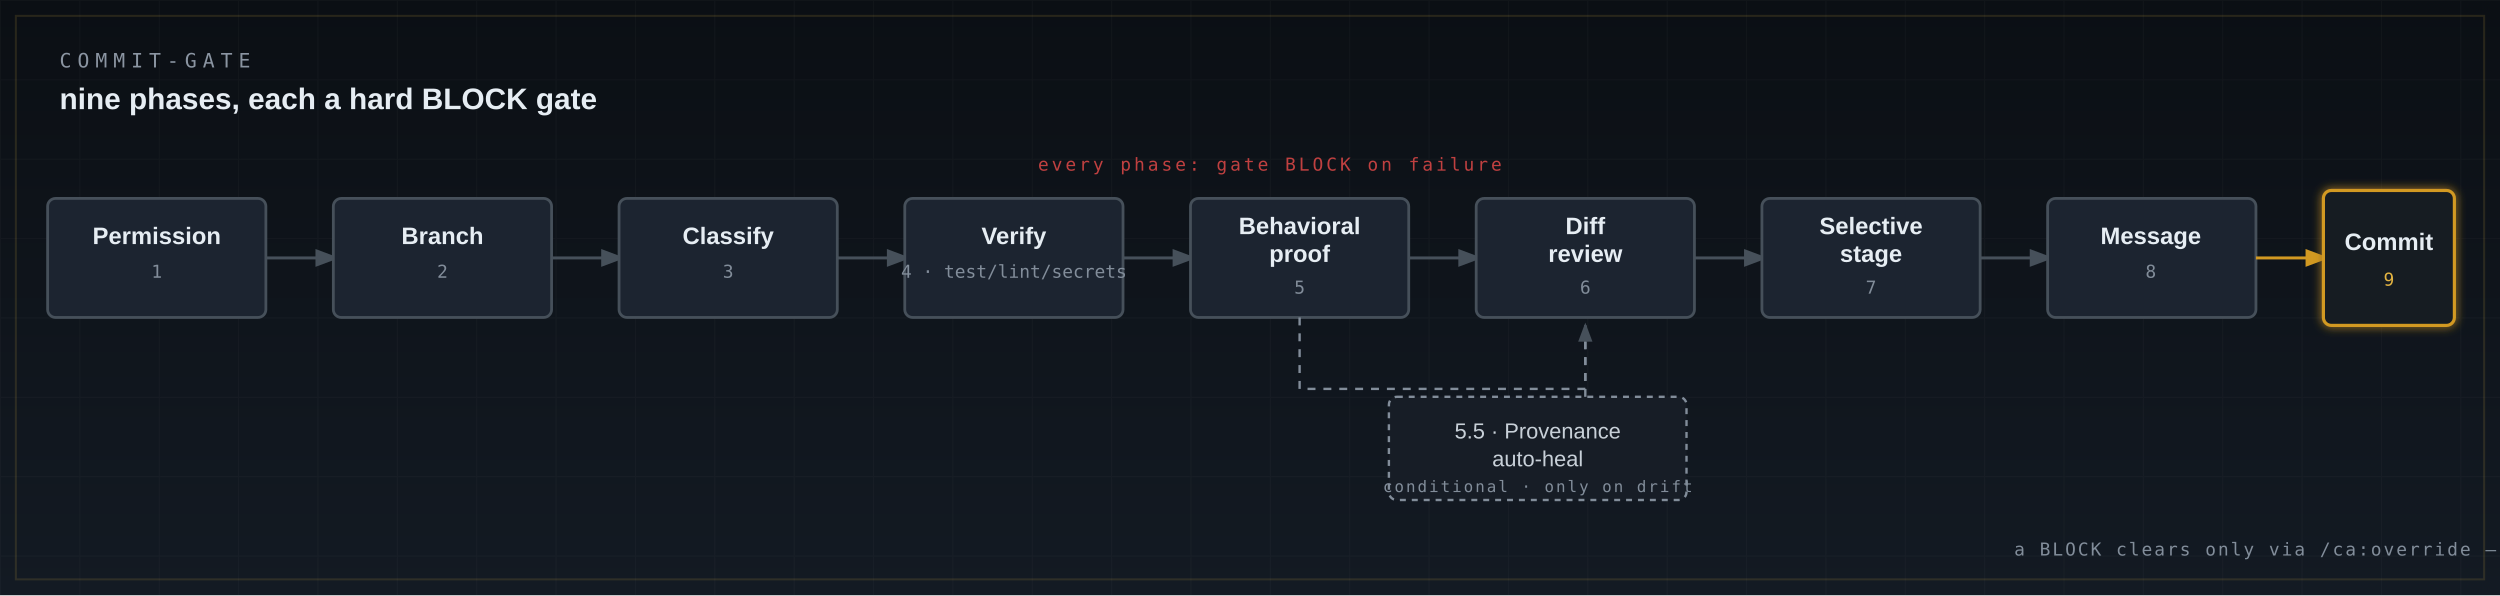
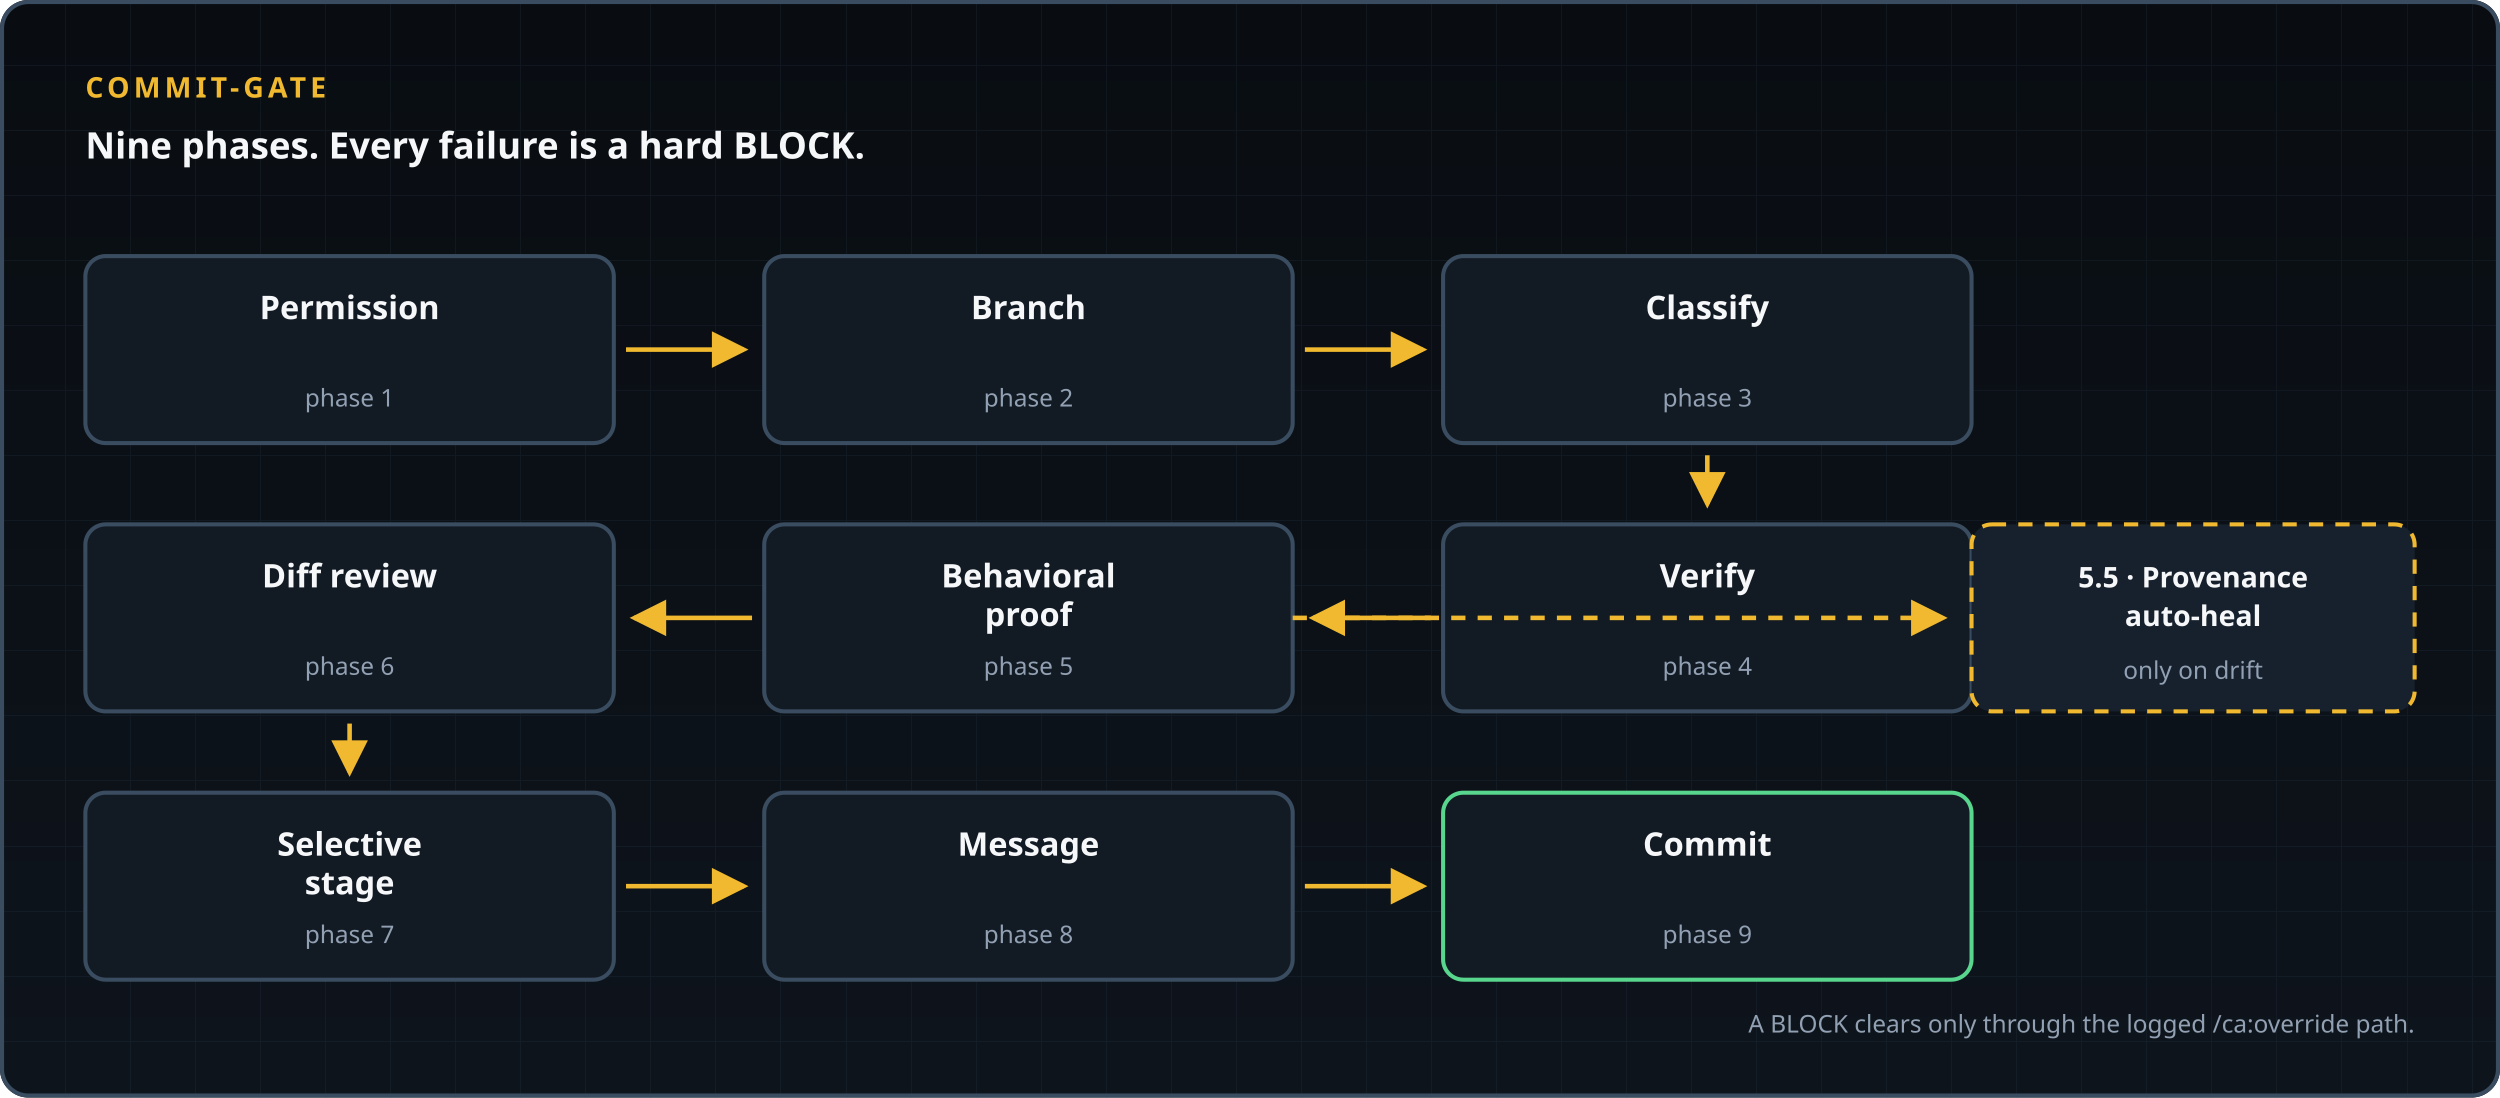
- <svg xmlns="http://www.w3.org/2000/svg" viewBox="0 0 1260 300" role="img" aria-label="Commit-gate's nine phases as a left-to-right gated pipeline: permission, branch, classification, verification, behavioral proof, diff review, selective stage, message, commit. Every phase is a hard BLOCK gate. Phase 5.5, provenance auto-heal, is a conditional side-lane that only runs when a tracked source drifted, then rejoins before diff review. The sanctioned bypass for a BLOCK is /ca:override, which appends one line to overrides.log and proceeds.">
+ <svg xmlns="http://www.w3.org/2000/svg" viewBox="0 0 1230 540" role="img" data-diagram-system="ca-v2">
  <defs>
-     <linearGradient id="cg-bg" x1="0" y1="0" x2="0" y2="1">
-       <stop offset="0" stop-color="#0b0f14" />
-       <stop offset="1" stop-color="#131a23" />
+     <linearGradient id="canvas" x1="0" y1="0" x2="0" y2="1">
+       <stop stop-color="#090d12" />
+       <stop offset="1" stop-color="#0e141c" />
    </linearGradient>
-     <pattern id="cg-grid" width="40" height="40" patternUnits="userSpaceOnUse">
-       <path d="M 40 0 L 0 0 0 40" fill="none" stroke="#e6edf3" stroke-opacity="0.028" stroke-width="1" />
+     <pattern id="grid" width="32" height="32" patternUnits="userSpaceOnUse">
+       <path d="M32 0H0V32" fill="none" stroke="#273647" stroke-width="1" stroke-opacity=".24" />
    </pattern>
-     <filter id="cg-glow" x="-60%" y="-60%" width="220%" height="220%">
-       <feGaussianBlur stdDeviation="2.4" result="b" />
-       <feMerge>
-         <feMergeNode in="b" />
-         <feMergeNode in="SourceGraphic" />
-       </feMerge>
-     </filter>
-     <marker id="cg-arrow" markerWidth="8" markerHeight="8" refX="6" refY="3" orient="auto">
-       <path d="M0,0 L0,6 L8,3 Z" fill="#46505a" />
-     </marker>
-     <marker id="cg-arrow-gold" markerWidth="8" markerHeight="8" refX="6" refY="3" orient="auto">
-       <path d="M0,0 L0,6 L8,3 Z" fill="#d29922" />
+     <marker id="arrow" markerWidth="8" markerHeight="8" refX="7" refY="4" orient="auto" markerUnits="strokeWidth">
+       <path d="M0 0 8 4 0 8z" fill="context-stroke" />
    </marker>
  </defs>
-   <rect width="1260" height="300" fill="url(#cg-bg)" />
-   <rect width="1260" height="300" fill="url(#cg-grid)" />
-   <rect x="8" y="8" width="1244" height="284" fill="none" stroke="#e3b341" stroke-opacity="0.14" stroke-width="1" />
-   <text x="30" y="34" font-family="ui-monospace, 'Cascadia Code', Consolas, monospace" font-size="10" letter-spacing="3" fill="#8b95a2">COMMIT-GATE</text>
-   <text x="30" y="55" font-family="'Segoe UI', -apple-system, 'Helvetica Neue', Arial, sans-serif" font-size="15" fill="#e6edf3" font-weight="600">nine phases, each a hard BLOCK gate</text>
-   <g font-family="'Segoe UI', -apple-system, 'Helvetica Neue', Arial, sans-serif">
-     <rect x="24" y="100" width="110" height="60" rx="4" fill="#1c2430" stroke="#46505a" stroke-width="1.4" />
-     <text x="79" y="123" text-anchor="middle" font-size="12" fill="#e6edf3" font-weight="600">Permission</text>
-     <text x="79" y="140" text-anchor="middle" font-family="ui-monospace, Consolas, monospace" font-size="9" fill="#828d9a">1</text>
-     <line x1="134" y1="130" x2="168" y2="130" stroke="#46505a" stroke-width="1.5" marker-end="url(#cg-arrow)" />
-     <rect x="168" y="100" width="110" height="60" rx="4" fill="#1c2430" stroke="#46505a" stroke-width="1.4" />
-     <text x="223" y="123" text-anchor="middle" font-size="12" fill="#e6edf3" font-weight="600">Branch</text>
-     <text x="223" y="140" text-anchor="middle" font-family="ui-monospace, Consolas, monospace" font-size="9" fill="#828d9a">2</text>
-     <line x1="278" y1="130" x2="312" y2="130" stroke="#46505a" stroke-width="1.5" marker-end="url(#cg-arrow)" />
-     <rect x="312" y="100" width="110" height="60" rx="4" fill="#1c2430" stroke="#46505a" stroke-width="1.4" />
-     <text x="367" y="123" text-anchor="middle" font-size="12" fill="#e6edf3" font-weight="600">Classify</text>
-     <text x="367" y="140" text-anchor="middle" font-family="ui-monospace, Consolas, monospace" font-size="9" fill="#828d9a">3</text>
-     <line x1="422" y1="130" x2="456" y2="130" stroke="#46505a" stroke-width="1.5" marker-end="url(#cg-arrow)" />
-     <rect x="456" y="100" width="110" height="60" rx="4" fill="#1c2430" stroke="#46505a" stroke-width="1.4" />
-     <text x="511" y="123" text-anchor="middle" font-size="12" fill="#e6edf3" font-weight="600">Verify</text>
-     <text x="511" y="140" text-anchor="middle" font-family="ui-monospace, Consolas, monospace" font-size="9" fill="#828d9a">4 · test/lint/secrets</text>
-     <line x1="566" y1="130" x2="600" y2="130" stroke="#46505a" stroke-width="1.5" marker-end="url(#cg-arrow)" />
-     <rect x="600" y="100" width="110" height="60" rx="4" fill="#1c2430" stroke="#46505a" stroke-width="1.4" />
-     <text x="655" y="118" text-anchor="middle" font-size="12" fill="#e6edf3" font-weight="600">Behavioral</text>
-     <text x="655" y="132" text-anchor="middle" font-size="12" fill="#e6edf3" font-weight="600">proof</text>
-     <text x="655" y="148" text-anchor="middle" font-family="ui-monospace, Consolas, monospace" font-size="9" fill="#828d9a">5</text>
-     <line x1="710" y1="130" x2="744" y2="130" stroke="#46505a" stroke-width="1.5" marker-end="url(#cg-arrow)" />
-     <rect x="744" y="100" width="110" height="60" rx="4" fill="#1c2430" stroke="#46505a" stroke-width="1.4" />
-     <text x="799" y="118" text-anchor="middle" font-size="12" fill="#e6edf3" font-weight="600">Diff</text>
-     <text x="799" y="132" text-anchor="middle" font-size="12" fill="#e6edf3" font-weight="600">review</text>
-     <text x="799" y="148" text-anchor="middle" font-family="ui-monospace, Consolas, monospace" font-size="9" fill="#828d9a">6</text>
-     <line x1="854" y1="130" x2="888" y2="130" stroke="#46505a" stroke-width="1.5" marker-end="url(#cg-arrow)" />
-     <rect x="888" y="100" width="110" height="60" rx="4" fill="#1c2430" stroke="#46505a" stroke-width="1.4" />
-     <text x="943" y="118" text-anchor="middle" font-size="12" fill="#e6edf3" font-weight="600">Selective</text>
-     <text x="943" y="132" text-anchor="middle" font-size="12" fill="#e6edf3" font-weight="600">stage</text>
-     <text x="943" y="148" text-anchor="middle" font-family="ui-monospace, Consolas, monospace" font-size="9" fill="#828d9a">7</text>
-     <line x1="998" y1="130" x2="1032" y2="130" stroke="#46505a" stroke-width="1.5" marker-end="url(#cg-arrow)" />
-     <rect x="1032" y="100" width="105" height="60" rx="4" fill="#1c2430" stroke="#46505a" stroke-width="1.4" />
-     <text x="1084" y="123" text-anchor="middle" font-size="12" fill="#e6edf3" font-weight="600">Message</text>
-     <text x="1084" y="140" text-anchor="middle" font-family="ui-monospace, Consolas, monospace" font-size="9" fill="#828d9a">8</text>
-     <line x1="1137" y1="130" x2="1171" y2="130" stroke="#d29922" stroke-width="1.5" marker-end="url(#cg-arrow-gold)" />
-     <g filter="url(#cg-glow)">
-       <rect x="1171" y="96" width="66" height="68" rx="4" fill="#131a23" stroke="#d29922" stroke-width="1.6" />
-     </g>
-     <text x="1204" y="126" text-anchor="middle" font-size="12" fill="#e6edf3" font-weight="700">Commit</text>
-     <text x="1204" y="144" text-anchor="middle" font-family="ui-monospace, Consolas, monospace" font-size="9" fill="#e3b341">9</text>
-   </g>
-   <text x="640" y="86" text-anchor="middle" font-family="ui-monospace, 'Cascadia Code', Consolas, monospace" font-size="9" letter-spacing="1.5" fill="#c04040">every phase: gate BLOCK on failure</text>
-   <path d="M 655 160 L 655 196 L 799 196 L 799 160" fill="none" stroke="#828d9a" stroke-width="1.2" stroke-dasharray="4 4" />
-   <rect x="700" y="200" width="150" height="52" rx="4" fill="#171d26" stroke="#828d9a" stroke-width="1.2" stroke-dasharray="3 3" />
-   <text x="775" y="221" text-anchor="middle" font-family="'Segoe UI', Arial, sans-serif" font-size="11" fill="#c8d0d8">5.5 · Provenance</text>
-   <text x="775" y="235" text-anchor="middle" font-family="'Segoe UI', Arial, sans-serif" font-size="11" fill="#c8d0d8">auto-heal</text>
-   <text x="775" y="248" text-anchor="middle" font-family="ui-monospace, Consolas, monospace" font-size="8" letter-spacing="1" fill="#828d9a">conditional · only on drift</text>
-   <path d="M 799 200 L 799 165" fill="none" stroke="#828d9a" stroke-width="1.2" stroke-dasharray="4 4" marker-end="url(#cg-arrow)" />
-   <text x="1204" y="280" text-anchor="middle" font-family="ui-monospace, 'Cascadia Code', Consolas, monospace" font-size="9" letter-spacing="1" fill="#828d9a">a BLOCK clears only via /ca:override — logged, never silent</text>
+   <rect width="1230" height="540" rx="14" fill="url(#canvas)" />
+   <rect width="1230" height="540" rx="14" fill="url(#grid)" />
+   <rect x="1" y="1" width="1228" height="538" rx="13" fill="none" stroke="#3a4c60" stroke-width="2" />
+   <text x="42" y="48" font-family="JetBrains Mono Variable" font-size="14" font-weight="750" fill="#f0b92f" text-anchor="start" letter-spacing="2">COMMIT-GATE</text>
+   <text x="42" y="78" font-family="Manrope Variable" font-size="18" font-weight="700" fill="#f6f7f9" text-anchor="start">Nine phases. Every failure is a hard BLOCK.</text>
+   <rect x="42" y="126" width="260" height="92" rx="10" fill="#121a24" stroke="#3a4c60" stroke-width="2" />
+   <text x="172" y="157" font-family="Manrope Variable" font-size="16" font-weight="700" fill="#f6f7f9" text-anchor="middle">Permission</text>
+   <text x="172" y="200" font-family="JetBrains Mono Variable" font-size="12" font-weight="500" fill="#91a0b2" text-anchor="middle" data-label-kind="annotation">phase 1</text>
+   <path d="M308 172 L366 172" fill="none" stroke="#f0b92f" stroke-width="2.25" marker-end="url(#arrow)" />
+   <rect x="376" y="126" width="260" height="92" rx="10" fill="#121a24" stroke="#3a4c60" stroke-width="2" />
+   <text x="506" y="157" font-family="Manrope Variable" font-size="16" font-weight="700" fill="#f6f7f9" text-anchor="middle">Branch</text>
+   <text x="506" y="200" font-family="JetBrains Mono Variable" font-size="12" font-weight="500" fill="#91a0b2" text-anchor="middle" data-label-kind="annotation">phase 2</text>
+   <path d="M642 172 L700 172" fill="none" stroke="#f0b92f" stroke-width="2.25" marker-end="url(#arrow)" />
+   <rect x="710" y="126" width="260" height="92" rx="10" fill="#121a24" stroke="#3a4c60" stroke-width="2" />
+   <text x="840" y="157" font-family="Manrope Variable" font-size="16" font-weight="700" fill="#f6f7f9" text-anchor="middle">Classify</text>
+   <text x="840" y="200" font-family="JetBrains Mono Variable" font-size="12" font-weight="500" fill="#91a0b2" text-anchor="middle" data-label-kind="annotation">phase 3</text>
+   <polyline points="840,224 840,248" fill="none" stroke="#f0b92f" stroke-width="2.25" marker-end="url(#arrow)" />
+   <rect x="710" y="258" width="260" height="92" rx="10" fill="#121a24" stroke="#3a4c60" stroke-width="2" />
+   <text x="840" y="289" font-family="Manrope Variable" font-size="16" font-weight="700" fill="#f6f7f9" text-anchor="middle">Verify</text>
+   <text x="840" y="332" font-family="JetBrains Mono Variable" font-size="12" font-weight="500" fill="#91a0b2" text-anchor="middle" data-label-kind="annotation">phase 4</text>
+   <path d="M704 304 L646 304" fill="none" stroke="#f0b92f" stroke-width="2.25" marker-end="url(#arrow)" />
+   <rect x="376" y="258" width="260" height="92" rx="10" fill="#121a24" stroke="#3a4c60" stroke-width="2" />
+   <text x="506" y="289" font-family="Manrope Variable" font-size="16" font-weight="700" fill="#f6f7f9" text-anchor="middle">Behavioral</text>
+   <text x="506" y="308" font-family="Manrope Variable" font-size="16" font-weight="700" fill="#f6f7f9" text-anchor="middle">proof</text>
+   <text x="506" y="332" font-family="JetBrains Mono Variable" font-size="12" font-weight="500" fill="#91a0b2" text-anchor="middle" data-label-kind="annotation">phase 5</text>
+   <path d="M370 304 L312 304" fill="none" stroke="#f0b92f" stroke-width="2.25" marker-end="url(#arrow)" />
+   <rect x="42" y="258" width="260" height="92" rx="10" fill="#121a24" stroke="#3a4c60" stroke-width="2" />
+   <text x="172" y="289" font-family="Manrope Variable" font-size="16" font-weight="700" fill="#f6f7f9" text-anchor="middle">Diff review</text>
+   <text x="172" y="332" font-family="JetBrains Mono Variable" font-size="12" font-weight="500" fill="#91a0b2" text-anchor="middle" data-label-kind="annotation">phase 6</text>
+   <polyline points="172,356 172,380" fill="none" stroke="#f0b92f" stroke-width="2.25" marker-end="url(#arrow)" />
+   <rect x="42" y="390" width="260" height="92" rx="10" fill="#121a24" stroke="#3a4c60" stroke-width="2" />
+   <text x="172" y="421" font-family="Manrope Variable" font-size="16" font-weight="700" fill="#f6f7f9" text-anchor="middle">Selective</text>
+   <text x="172" y="440" font-family="Manrope Variable" font-size="16" font-weight="700" fill="#f6f7f9" text-anchor="middle">stage</text>
+   <text x="172" y="464" font-family="JetBrains Mono Variable" font-size="12" font-weight="500" fill="#91a0b2" text-anchor="middle" data-label-kind="annotation">phase 7</text>
+   <path d="M308 436 L366 436" fill="none" stroke="#f0b92f" stroke-width="2.25" marker-end="url(#arrow)" />
+   <rect x="376" y="390" width="260" height="92" rx="10" fill="#121a24" stroke="#3a4c60" stroke-width="2" />
+   <text x="506" y="421" font-family="Manrope Variable" font-size="16" font-weight="700" fill="#f6f7f9" text-anchor="middle">Message</text>
+   <text x="506" y="464" font-family="JetBrains Mono Variable" font-size="12" font-weight="500" fill="#91a0b2" text-anchor="middle" data-label-kind="annotation">phase 8</text>
+   <path d="M642 436 L700 436" fill="none" stroke="#f0b92f" stroke-width="2.25" marker-end="url(#arrow)" />
+   <rect x="710" y="390" width="260" height="92" rx="10" fill="#121a24" stroke="#58d68d" stroke-width="2" />
+   <text x="840" y="421" font-family="Manrope Variable" font-size="16" font-weight="700" fill="#f6f7f9" text-anchor="middle">Commit</text>
+   <text x="840" y="464" font-family="JetBrains Mono Variable" font-size="12" font-weight="500" fill="#91a0b2" text-anchor="middle" data-label-kind="annotation">phase 9</text>
+   <rect x="970" y="258" width="218" height="92" rx="10" fill="#17212d" stroke="#f0b92f" stroke-width="2" stroke-dasharray="7 6" />
+   <text x="1079" y="289" font-family="Manrope Variable" font-size="14" font-weight="700" fill="#f6f7f9" text-anchor="middle">5.5 · Provenance</text>
+   <text x="1079" y="308" font-family="Manrope Variable" font-size="14" font-weight="700" fill="#f6f7f9" text-anchor="middle">auto-heal</text>
+   <text x="1079" y="334" font-family="JetBrains Mono Variable" font-size="12" font-weight="500" fill="#91a0b2" text-anchor="middle" data-label-kind="annotation">only on drift</text>
+   <polyline points="636,304 956,304" fill="none" stroke="#f0b92f" stroke-width="2.25" stroke-dasharray="7 6" marker-end="url(#arrow)" />
+   <text x="1188" y="508" font-family="JetBrains Mono Variable" font-size="12" font-weight="500" fill="#91a0b2" text-anchor="end" data-label-kind="annotation">A BLOCK clears only through the logged /ca:override path.</text>
</svg>
